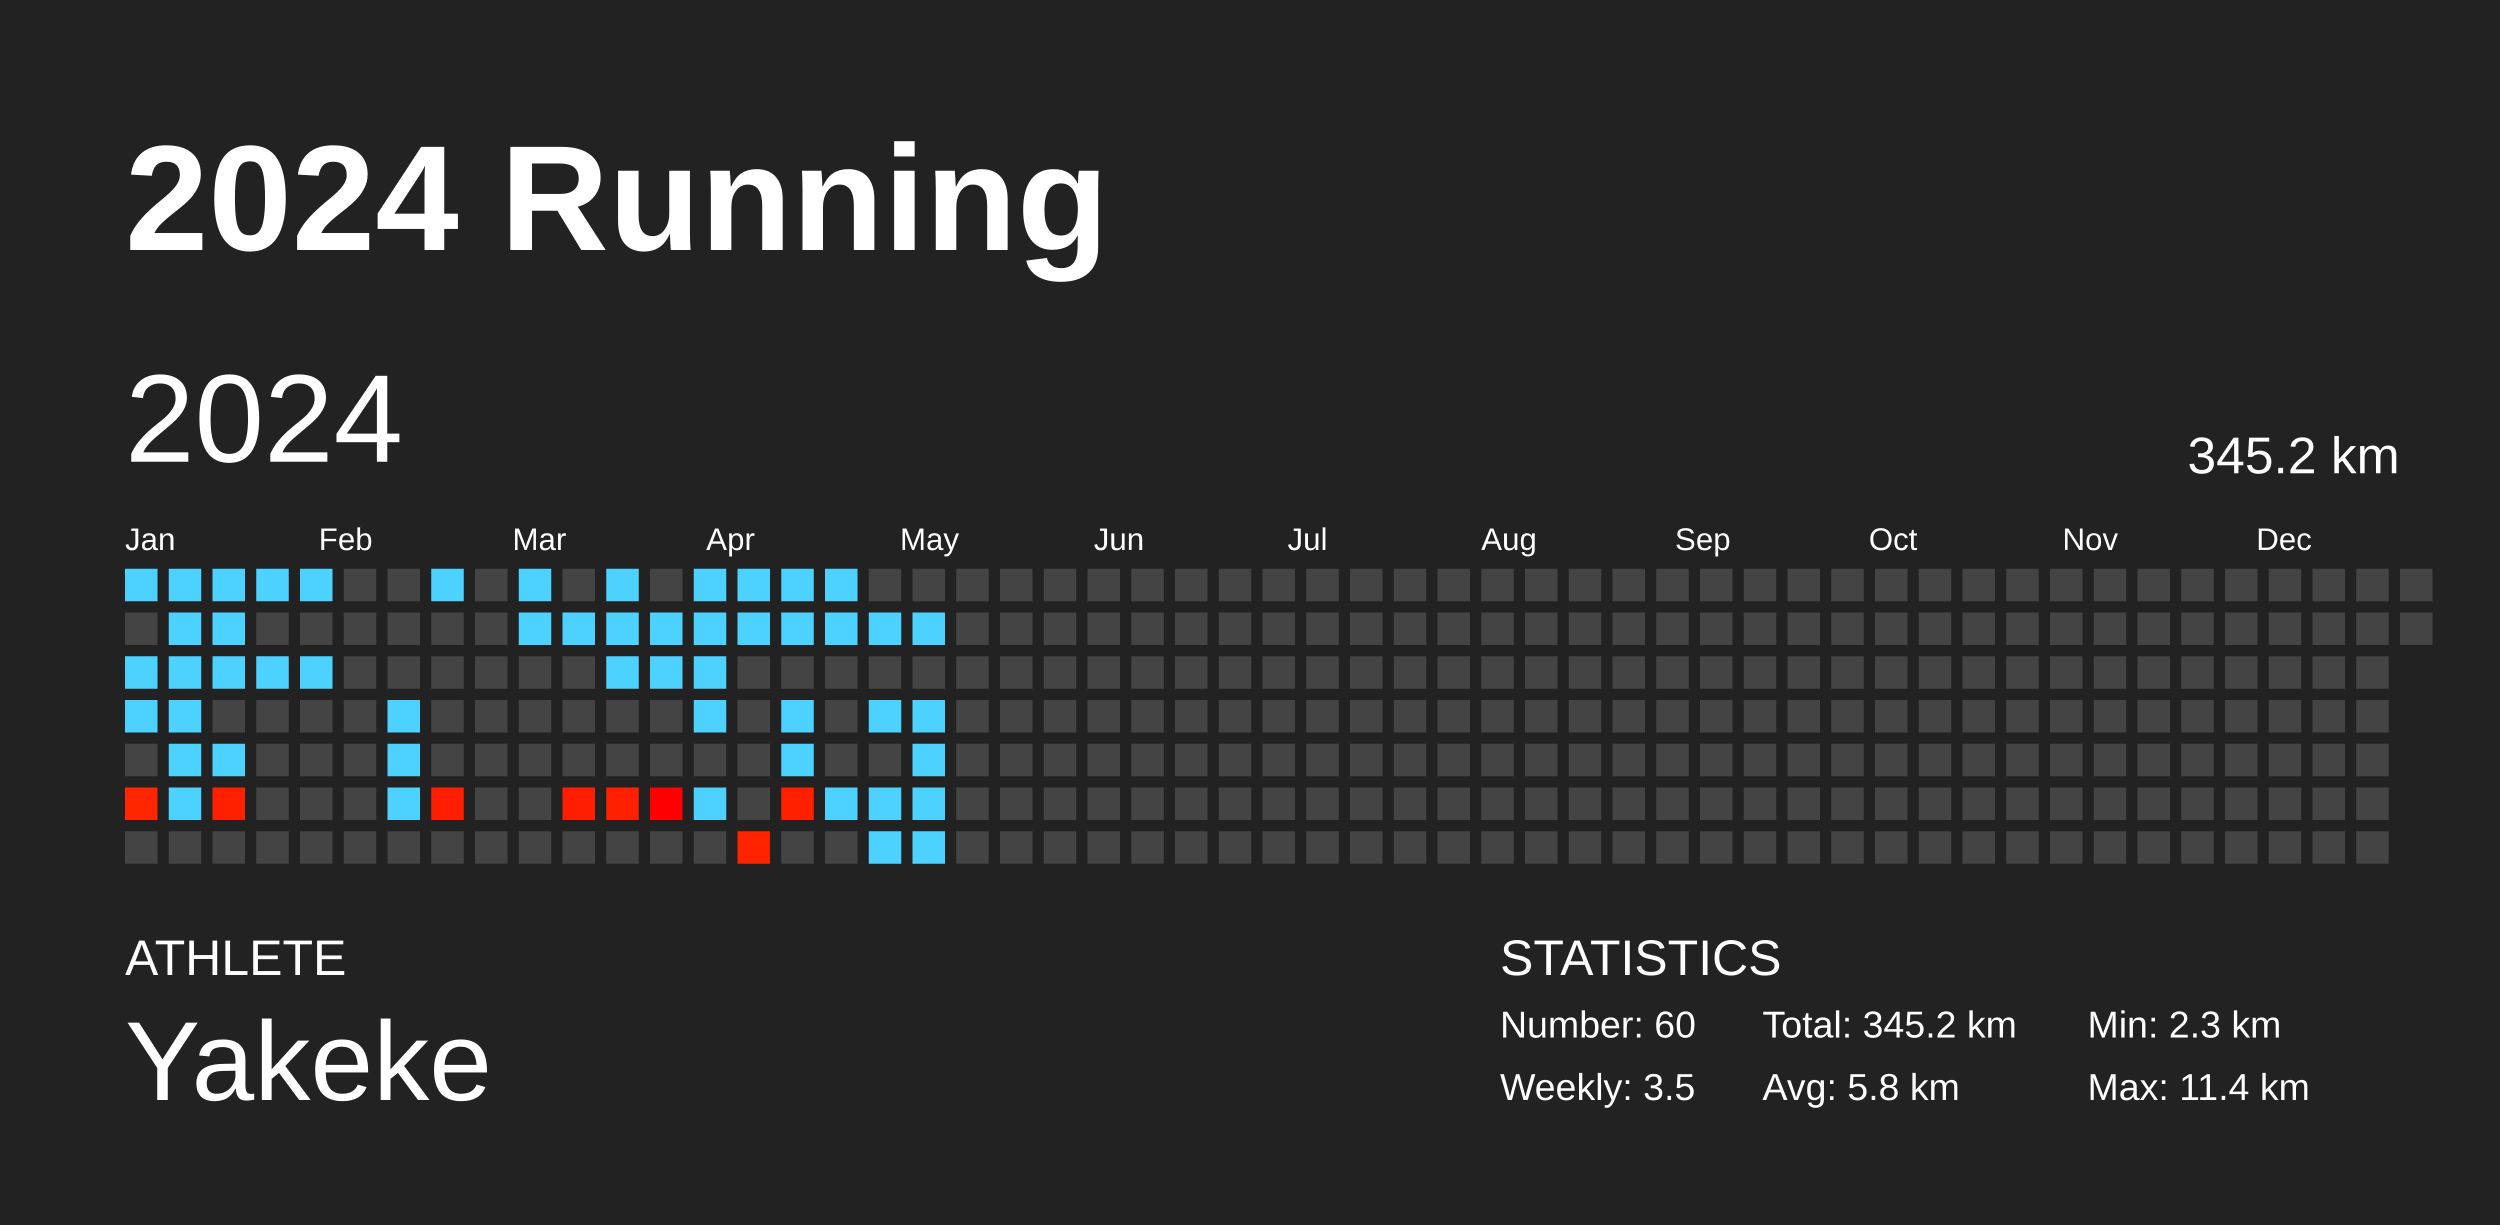
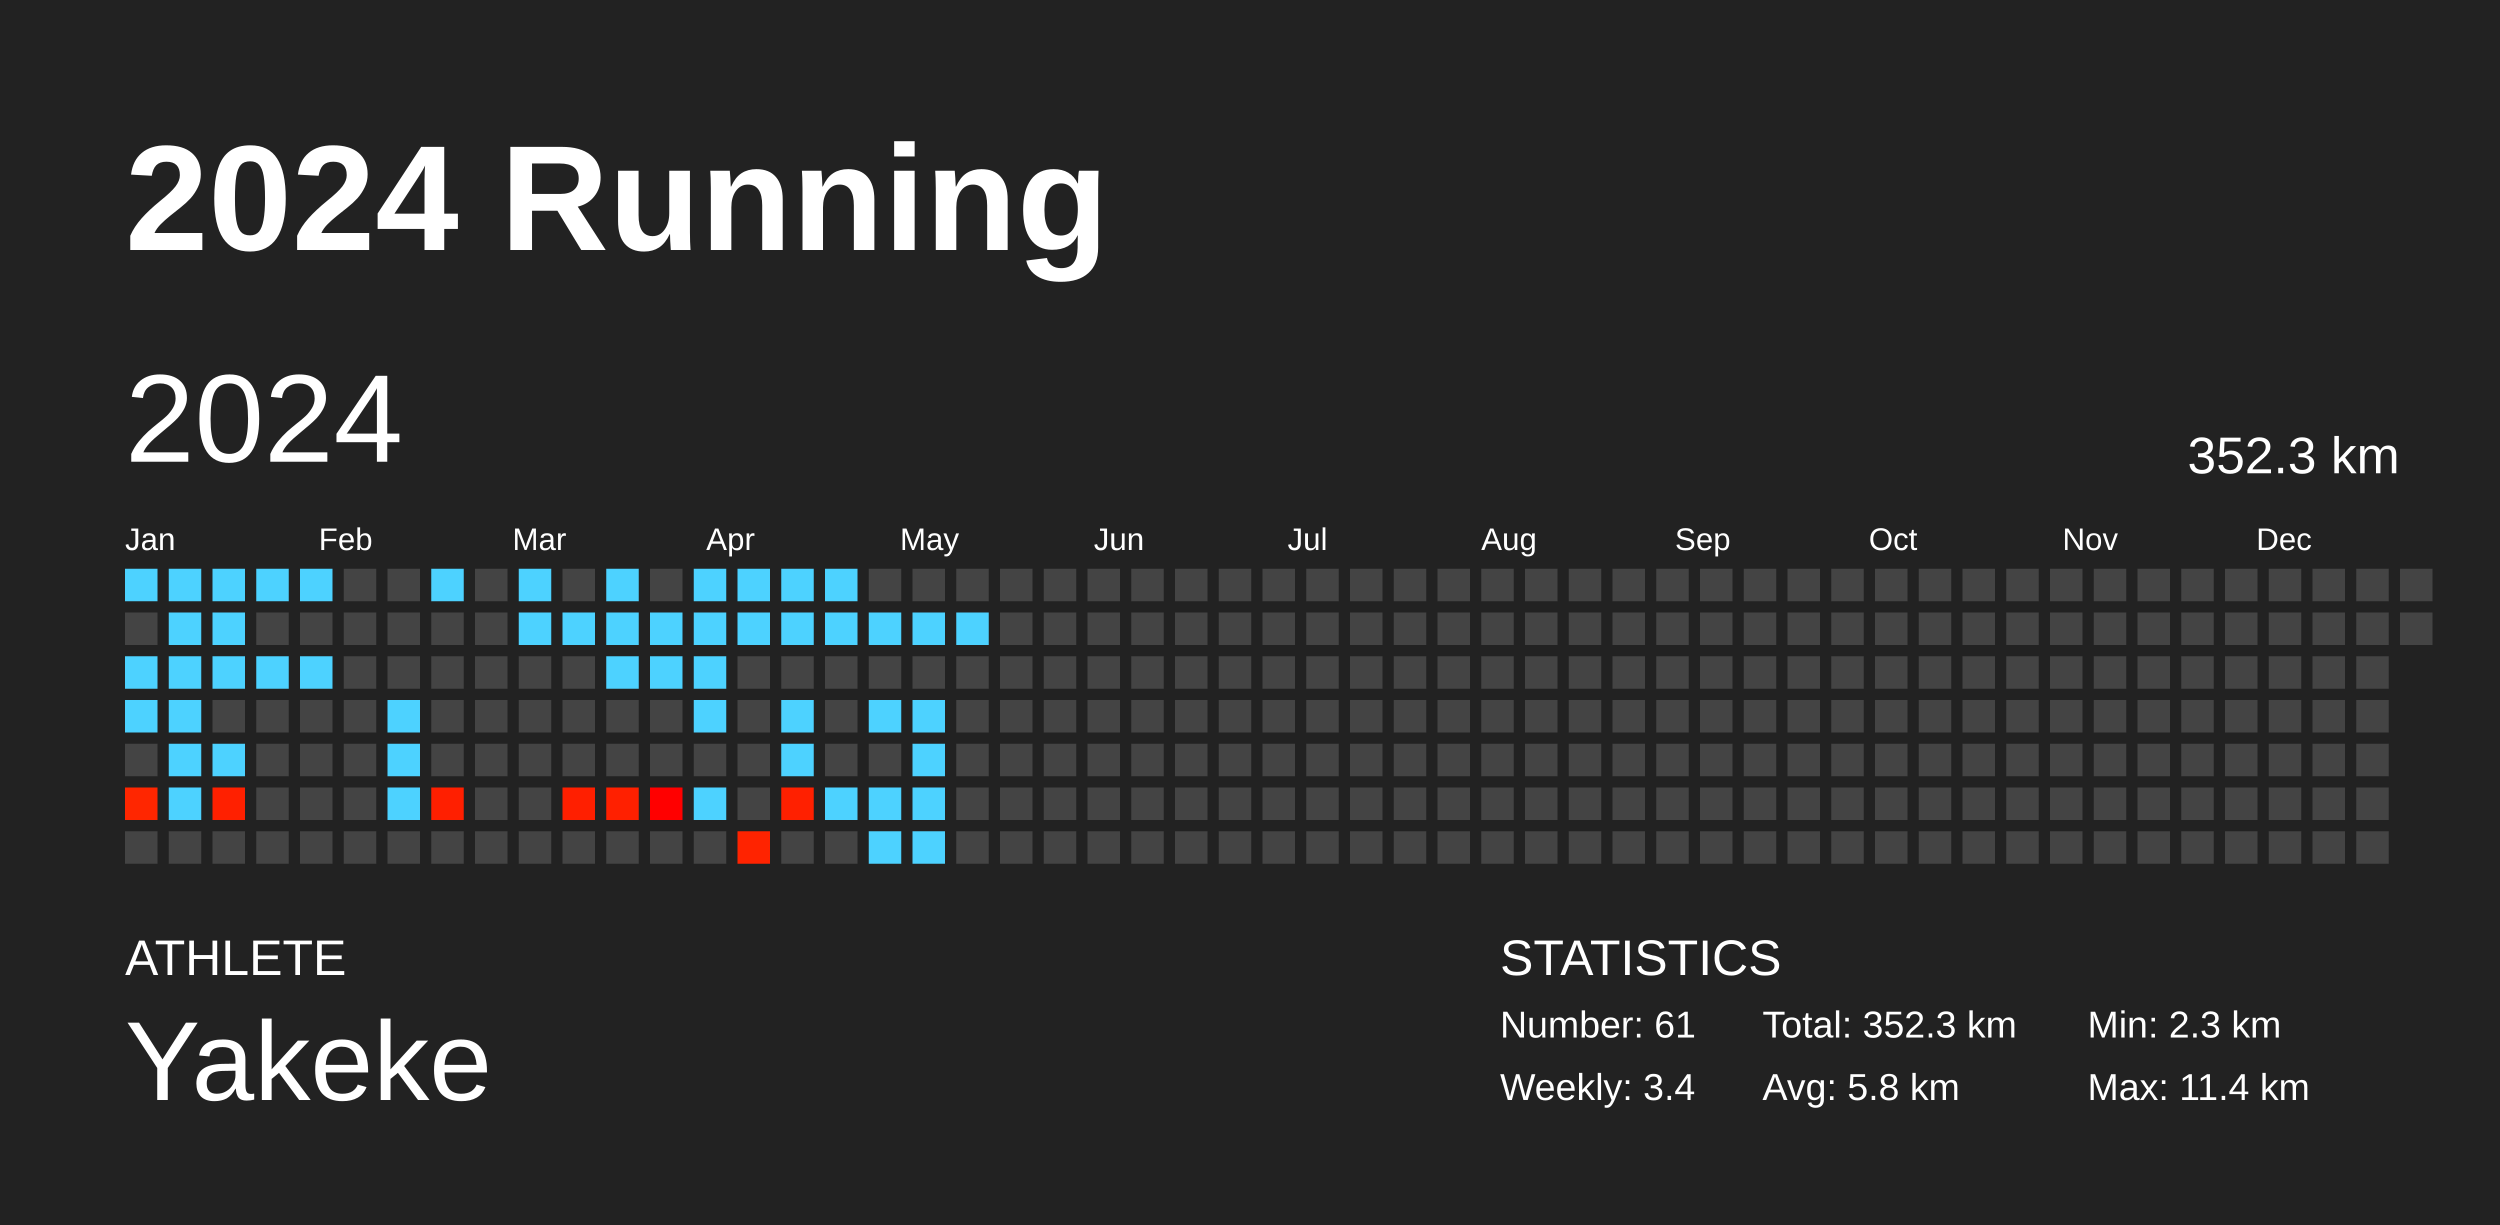
<svg xmlns="http://www.w3.org/2000/svg" baseProfile="full" height="98mm" version="1.1" viewBox="0,0,200,98" width="200mm">
  <defs />
  <rect fill="#222222" height="98" width="200" x="0" y="0" />
  <text fill="#FFFFFF" style="font-size:12px; font-family:Arial; font-weight:bold;" x="10" y="20">2024 Running</text>
  <text fill="#FFFFFF" style="font-size:4px; font-family:Arial" x="10" y="78">ATHLETE</text>
  <text fill="#FFFFFF" style="font-size:9px; font-family:Arial" x="10" y="88">Yakeke</text>
  <text fill="#FFFFFF" style="font-size:4px; font-family:Arial" x="120" y="78">STATISTICS</text>
-   <text fill="#FFFFFF" style="font-size:3px; font-family:Arial" x="120" y="83">Number: 60</text>
-   <text fill="#FFFFFF" style="font-size:3px; font-family:Arial" x="120" y="88">Weekly: 3.5</text>
-   <text fill="#FFFFFF" style="font-size:3px; font-family:Arial" x="141" y="83">Total: 345.2 km</text>
+   <text fill="#FFFFFF" style="font-size:3px; font-family:Arial" x="120" y="83">Number: 61</text>
+   <text fill="#FFFFFF" style="font-size:3px; font-family:Arial" x="120" y="88">Weekly: 3.4</text>
+   <text fill="#FFFFFF" style="font-size:3px; font-family:Arial" x="141" y="83">Total: 352.3 km</text>
  <text fill="#FFFFFF" style="font-size:3px; font-family:Arial" x="141" y="88">Avg: 5.8 km</text>
  <text fill="#FFFFFF" style="font-size:3px; font-family:Arial" x="167" y="83">Min: 2.3 km</text>
  <text fill="#FFFFFF" style="font-size:3px; font-family:Arial" x="167" y="88">Max: 11.4 km</text>
  <text dominant-baseline="hanging" fill="#FFFFFF" style="font-size:10.0px; font-family:Arial;" x="10" y="30">2024</text>
-   <text dominant-baseline="hanging" fill="#FFFFFF" style="font-size:4.125px; font-family:Arial;" x="175" y="35">345.2 km</text>
+   <text dominant-baseline="hanging" fill="#FFFFFF" style="font-size:4.125px; font-family:Arial;" x="175" y="35">352.3 km</text>
  <text fill="#FFFFFF" style="font-size:2.5px; font-family:Arial" x="10.0" y="44">Jan</text>
  <text fill="#FFFFFF" style="font-size:2.5px; font-family:Arial" x="25.5" y="44">Feb</text>
  <text fill="#FFFFFF" style="font-size:2.5px; font-family:Arial" x="41.0" y="44">Mar</text>
  <text fill="#FFFFFF" style="font-size:2.5px; font-family:Arial" x="56.5" y="44">Apr</text>
  <text fill="#FFFFFF" style="font-size:2.5px; font-family:Arial" x="72.0" y="44">May</text>
  <text fill="#FFFFFF" style="font-size:2.5px; font-family:Arial" x="87.5" y="44">Jun</text>
  <text fill="#FFFFFF" style="font-size:2.5px; font-family:Arial" x="103.0" y="44">Jul</text>
  <text fill="#FFFFFF" style="font-size:2.5px; font-family:Arial" x="118.5" y="44">Aug</text>
  <text fill="#FFFFFF" style="font-size:2.5px; font-family:Arial" x="134.0" y="44">Sep</text>
  <text fill="#FFFFFF" style="font-size:2.5px; font-family:Arial" x="149.5" y="44">Oct</text>
  <text fill="#FFFFFF" style="font-size:2.5px; font-family:Arial" x="165.0" y="44">Nov</text>
  <text fill="#FFFFFF" style="font-size:2.5px; font-family:Arial" x="180.5" y="44">Dec</text>
  <rect fill="#4dd2ff" height="2.6" width="2.6" x="10.0" y="45.5" />
  <rect fill="#444444" height="2.6" width="2.6" x="10.0" y="49.0" />
  <rect fill="#4dd2ff" height="2.6" width="2.6" x="10.0" y="52.5" />
  <rect fill="#4dd2ff" height="2.6" width="2.6" x="10.0" y="56.0" />
  <rect fill="#444444" height="2.6" width="2.6" x="10.0" y="59.5" />
  <rect fill="#ff2600" height="2.6" width="2.6" x="10.0" y="63.0" />
  <rect fill="#444444" height="2.6" width="2.6" x="10.0" y="66.5" />
  <rect fill="#4dd2ff" height="2.6" width="2.6" x="13.5" y="45.5" />
  <rect fill="#4dd2ff" height="2.6" width="2.6" x="13.5" y="49.0" />
  <rect fill="#4dd2ff" height="2.6" width="2.6" x="13.5" y="52.5" />
  <rect fill="#4dd2ff" height="2.6" width="2.6" x="13.5" y="56.0" />
  <rect fill="#4dd2ff" height="2.6" width="2.6" x="13.5" y="59.5" />
  <rect fill="#4dd2ff" height="2.6" width="2.6" x="13.5" y="63.0" />
  <rect fill="#444444" height="2.6" width="2.6" x="13.5" y="66.5" />
  <rect fill="#4dd2ff" height="2.6" width="2.6" x="17.0" y="45.5" />
  <rect fill="#4dd2ff" height="2.6" width="2.6" x="17.0" y="49.0" />
  <rect fill="#4dd2ff" height="2.6" width="2.6" x="17.0" y="52.5" />
  <rect fill="#444444" height="2.6" width="2.6" x="17.0" y="56.0" />
  <rect fill="#4dd2ff" height="2.6" width="2.6" x="17.0" y="59.5" />
  <rect fill="#ff2000" height="2.6" width="2.6" x="17.0" y="63.0" />
  <rect fill="#444444" height="2.6" width="2.6" x="17.0" y="66.5" />
  <rect fill="#4dd2ff" height="2.6" width="2.6" x="20.5" y="45.5" />
  <rect fill="#444444" height="2.6" width="2.6" x="20.5" y="49.0" />
  <rect fill="#4dd2ff" height="2.6" width="2.6" x="20.5" y="52.5" />
  <rect fill="#444444" height="2.6" width="2.6" x="20.5" y="56.0" />
  <rect fill="#444444" height="2.6" width="2.6" x="20.5" y="59.5" />
  <rect fill="#444444" height="2.6" width="2.6" x="20.5" y="63.0" />
  <rect fill="#444444" height="2.6" width="2.6" x="20.5" y="66.5" />
  <rect fill="#4dd2ff" height="2.6" width="2.6" x="24.0" y="45.5" />
  <rect fill="#444444" height="2.6" width="2.6" x="24.0" y="49.0" />
  <rect fill="#4dd2ff" height="2.6" width="2.6" x="24.0" y="52.5" />
  <rect fill="#444444" height="2.6" width="2.6" x="24.0" y="56.0" />
  <rect fill="#444444" height="2.6" width="2.6" x="24.0" y="59.5" />
  <rect fill="#444444" height="2.6" width="2.6" x="24.0" y="63.0" />
  <rect fill="#444444" height="2.6" width="2.6" x="24.0" y="66.5" />
  <rect fill="#444444" height="2.6" width="2.6" x="27.5" y="45.5" />
  <rect fill="#444444" height="2.6" width="2.6" x="27.5" y="49.0" />
  <rect fill="#444444" height="2.6" width="2.6" x="27.5" y="52.5" />
  <rect fill="#444444" height="2.6" width="2.6" x="27.5" y="56.0" />
  <rect fill="#444444" height="2.6" width="2.6" x="27.5" y="59.5" />
  <rect fill="#444444" height="2.6" width="2.6" x="27.5" y="63.0" />
  <rect fill="#444444" height="2.6" width="2.6" x="27.5" y="66.5" />
  <rect fill="#444444" height="2.6" width="2.6" x="31.0" y="45.5" />
  <rect fill="#444444" height="2.6" width="2.6" x="31.0" y="49.0" />
  <rect fill="#444444" height="2.6" width="2.6" x="31.0" y="52.5" />
  <rect fill="#4dd2ff" height="2.6" width="2.6" x="31.0" y="56.0" />
  <rect fill="#4dd2ff" height="2.6" width="2.6" x="31.0" y="59.5" />
  <rect fill="#4dd2ff" height="2.6" width="2.6" x="31.0" y="63.0" />
  <rect fill="#444444" height="2.6" width="2.6" x="31.0" y="66.5" />
  <rect fill="#4dd2ff" height="2.6" width="2.6" x="34.5" y="45.5" />
  <rect fill="#444444" height="2.6" width="2.6" x="34.5" y="49.0" />
  <rect fill="#444444" height="2.6" width="2.6" x="34.5" y="52.5" />
  <rect fill="#444444" height="2.6" width="2.6" x="34.5" y="56.0" />
  <rect fill="#444444" height="2.6" width="2.6" x="34.5" y="59.5" />
  <rect fill="#ff1f00" height="2.6" width="2.6" x="34.5" y="63.0" />
  <rect fill="#444444" height="2.6" width="2.6" x="34.5" y="66.5" />
  <rect fill="#444444" height="2.6" width="2.6" x="38.0" y="45.5" />
  <rect fill="#444444" height="2.6" width="2.6" x="38.0" y="49.0" />
  <rect fill="#444444" height="2.6" width="2.6" x="38.0" y="52.5" />
  <rect fill="#444444" height="2.6" width="2.6" x="38.0" y="56.0" />
  <rect fill="#444444" height="2.6" width="2.6" x="38.0" y="59.5" />
  <rect fill="#444444" height="2.6" width="2.6" x="38.0" y="63.0" />
  <rect fill="#444444" height="2.6" width="2.6" x="38.0" y="66.5" />
  <rect fill="#4dd2ff" height="2.6" width="2.6" x="41.5" y="45.5" />
  <rect fill="#4dd2ff" height="2.6" width="2.6" x="41.5" y="49.0" />
  <rect fill="#444444" height="2.6" width="2.6" x="41.5" y="52.5" />
  <rect fill="#444444" height="2.6" width="2.6" x="41.5" y="56.0" />
  <rect fill="#444444" height="2.6" width="2.6" x="41.5" y="59.5" />
  <rect fill="#444444" height="2.6" width="2.6" x="41.5" y="63.0" />
  <rect fill="#444444" height="2.6" width="2.6" x="41.5" y="66.5" />
  <rect fill="#444444" height="2.6" width="2.6" x="45.0" y="45.5" />
  <rect fill="#4dd2ff" height="2.6" width="2.6" x="45.0" y="49.0" />
  <rect fill="#444444" height="2.6" width="2.6" x="45.0" y="52.5" />
  <rect fill="#444444" height="2.6" width="2.6" x="45.0" y="56.0" />
  <rect fill="#444444" height="2.6" width="2.6" x="45.0" y="59.5" />
  <rect fill="#ff1f00" height="2.6" width="2.6" x="45.0" y="63.0" />
  <rect fill="#444444" height="2.6" width="2.6" x="45.0" y="66.5" />
  <rect fill="#4dd2ff" height="2.6" width="2.6" x="48.5" y="45.5" />
  <rect fill="#4dd2ff" height="2.6" width="2.6" x="48.5" y="49.0" />
  <rect fill="#4dd2ff" height="2.6" width="2.6" x="48.5" y="52.5" />
  <rect fill="#444444" height="2.6" width="2.6" x="48.5" y="56.0" />
  <rect fill="#444444" height="2.6" width="2.6" x="48.5" y="59.5" />
  <rect fill="#ff2000" height="2.6" width="2.6" x="48.5" y="63.0" />
  <rect fill="#444444" height="2.6" width="2.6" x="48.5" y="66.5" />
  <rect fill="#444444" height="2.6" width="2.6" x="52.0" y="45.5" />
  <rect fill="#4dd2ff" height="2.6" width="2.6" x="52.0" y="49.0" />
  <rect fill="#4dd2ff" height="2.6" width="2.6" x="52.0" y="52.5" />
  <rect fill="#444444" height="2.6" width="2.6" x="52.0" y="56.0" />
  <rect fill="#444444" height="2.6" width="2.6" x="52.0" y="59.5" />
  <rect fill="#ff0000" height="2.6" width="2.6" x="52.0" y="63.0" />
  <rect fill="#444444" height="2.6" width="2.6" x="52.0" y="66.5" />
  <rect fill="#4dd2ff" height="2.6" width="2.6" x="55.5" y="45.5" />
  <rect fill="#4dd2ff" height="2.6" width="2.6" x="55.5" y="49.0" />
  <rect fill="#4dd2ff" height="2.6" width="2.6" x="55.5" y="52.5" />
  <rect fill="#4dd2ff" height="2.6" width="2.6" x="55.5" y="56.0" />
  <rect fill="#444444" height="2.6" width="2.6" x="55.5" y="59.5" />
  <rect fill="#4dd2ff" height="2.6" width="2.6" x="55.5" y="63.0" />
  <rect fill="#444444" height="2.6" width="2.6" x="55.5" y="66.5" />
  <rect fill="#4dd2ff" height="2.6" width="2.6" x="59.0" y="45.5" />
  <rect fill="#4dd2ff" height="2.6" width="2.6" x="59.0" y="49.0" />
  <rect fill="#444444" height="2.6" width="2.6" x="59.0" y="52.5" />
  <rect fill="#444444" height="2.6" width="2.6" x="59.0" y="56.0" />
  <rect fill="#444444" height="2.6" width="2.6" x="59.0" y="59.5" />
  <rect fill="#444444" height="2.6" width="2.6" x="59.0" y="63.0" />
  <rect fill="#ff2300" height="2.6" width="2.6" x="59.0" y="66.5" />
  <rect fill="#4dd2ff" height="2.6" width="2.6" x="62.5" y="45.5" />
  <rect fill="#4dd2ff" height="2.6" width="2.6" x="62.5" y="49.0" />
  <rect fill="#444444" height="2.6" width="2.6" x="62.5" y="52.5" />
  <rect fill="#4dd2ff" height="2.6" width="2.6" x="62.5" y="56.0" />
  <rect fill="#4dd2ff" height="2.6" width="2.6" x="62.5" y="59.5" />
  <rect fill="#ff2000" height="2.6" width="2.6" x="62.5" y="63.0" />
  <rect fill="#444444" height="2.6" width="2.6" x="62.5" y="66.5" />
  <rect fill="#4dd2ff" height="2.6" width="2.6" x="66.0" y="45.5" />
  <rect fill="#4dd2ff" height="2.6" width="2.6" x="66.0" y="49.0" />
  <rect fill="#444444" height="2.6" width="2.6" x="66.0" y="52.5" />
  <rect fill="#444444" height="2.6" width="2.6" x="66.0" y="56.0" />
  <rect fill="#444444" height="2.6" width="2.6" x="66.0" y="59.5" />
  <rect fill="#4dd2ff" height="2.6" width="2.6" x="66.0" y="63.0" />
  <rect fill="#444444" height="2.6" width="2.6" x="66.0" y="66.5" />
  <rect fill="#444444" height="2.6" width="2.6" x="69.5" y="45.5" />
  <rect fill="#4dd2ff" height="2.6" width="2.6" x="69.5" y="49.0" />
  <rect fill="#444444" height="2.6" width="2.6" x="69.5" y="52.5" />
  <rect fill="#4dd2ff" height="2.6" width="2.6" x="69.5" y="56.0" />
  <rect fill="#444444" height="2.6" width="2.6" x="69.5" y="59.5" />
  <rect fill="#4dd2ff" height="2.6" width="2.6" x="69.5" y="63.0" />
  <rect fill="#4dd2ff" height="2.6" width="2.6" x="69.5" y="66.5" />
  <rect fill="#444444" height="2.6" width="2.6" x="73.0" y="45.5" />
  <rect fill="#4dd2ff" height="2.6" width="2.6" x="73.0" y="49.0" />
  <rect fill="#444444" height="2.6" width="2.6" x="73.0" y="52.5" />
  <rect fill="#4dd2ff" height="2.6" width="2.6" x="73.0" y="56.0" />
  <rect fill="#4dd2ff" height="2.6" width="2.6" x="73.0" y="59.5" />
  <rect fill="#4dd2ff" height="2.6" width="2.6" x="73.0" y="63.0" />
  <rect fill="#4dd2ff" height="2.6" width="2.6" x="73.0" y="66.5" />
  <rect fill="#444444" height="2.6" width="2.6" x="76.5" y="45.5" />
-   <rect fill="#444444" height="2.6" width="2.6" x="76.5" y="49.0" />
+   <rect fill="#4dd2ff" height="2.6" width="2.6" x="76.5" y="49.0" />
  <rect fill="#444444" height="2.6" width="2.6" x="76.5" y="52.5" />
  <rect fill="#444444" height="2.6" width="2.6" x="76.5" y="56.0" />
  <rect fill="#444444" height="2.6" width="2.6" x="76.5" y="59.5" />
  <rect fill="#444444" height="2.6" width="2.6" x="76.5" y="63.0" />
  <rect fill="#444444" height="2.6" width="2.6" x="76.5" y="66.5" />
  <rect fill="#444444" height="2.6" width="2.6" x="80.0" y="45.5" />
  <rect fill="#444444" height="2.6" width="2.6" x="80.0" y="49.0" />
  <rect fill="#444444" height="2.6" width="2.6" x="80.0" y="52.5" />
  <rect fill="#444444" height="2.6" width="2.6" x="80.0" y="56.0" />
  <rect fill="#444444" height="2.6" width="2.6" x="80.0" y="59.5" />
  <rect fill="#444444" height="2.6" width="2.6" x="80.0" y="63.0" />
  <rect fill="#444444" height="2.6" width="2.6" x="80.0" y="66.5" />
  <rect fill="#444444" height="2.6" width="2.6" x="83.5" y="45.5" />
  <rect fill="#444444" height="2.6" width="2.6" x="83.5" y="49.0" />
  <rect fill="#444444" height="2.6" width="2.6" x="83.5" y="52.5" />
  <rect fill="#444444" height="2.6" width="2.6" x="83.5" y="56.0" />
  <rect fill="#444444" height="2.6" width="2.6" x="83.5" y="59.5" />
  <rect fill="#444444" height="2.6" width="2.6" x="83.5" y="63.0" />
  <rect fill="#444444" height="2.6" width="2.6" x="83.5" y="66.5" />
  <rect fill="#444444" height="2.6" width="2.6" x="87.0" y="45.5" />
  <rect fill="#444444" height="2.6" width="2.6" x="87.0" y="49.0" />
  <rect fill="#444444" height="2.6" width="2.6" x="87.0" y="52.5" />
  <rect fill="#444444" height="2.6" width="2.6" x="87.0" y="56.0" />
  <rect fill="#444444" height="2.6" width="2.6" x="87.0" y="59.5" />
  <rect fill="#444444" height="2.6" width="2.6" x="87.0" y="63.0" />
  <rect fill="#444444" height="2.6" width="2.6" x="87.0" y="66.5" />
  <rect fill="#444444" height="2.6" width="2.6" x="90.5" y="45.5" />
  <rect fill="#444444" height="2.6" width="2.6" x="90.5" y="49.0" />
  <rect fill="#444444" height="2.6" width="2.6" x="90.5" y="52.5" />
  <rect fill="#444444" height="2.6" width="2.6" x="90.5" y="56.0" />
  <rect fill="#444444" height="2.6" width="2.6" x="90.5" y="59.5" />
  <rect fill="#444444" height="2.6" width="2.6" x="90.5" y="63.0" />
  <rect fill="#444444" height="2.6" width="2.6" x="90.5" y="66.5" />
  <rect fill="#444444" height="2.6" width="2.6" x="94.0" y="45.5" />
  <rect fill="#444444" height="2.6" width="2.6" x="94.0" y="49.0" />
  <rect fill="#444444" height="2.6" width="2.6" x="94.0" y="52.5" />
  <rect fill="#444444" height="2.6" width="2.6" x="94.0" y="56.0" />
  <rect fill="#444444" height="2.6" width="2.6" x="94.0" y="59.5" />
  <rect fill="#444444" height="2.6" width="2.6" x="94.0" y="63.0" />
  <rect fill="#444444" height="2.6" width="2.6" x="94.0" y="66.5" />
  <rect fill="#444444" height="2.6" width="2.6" x="97.5" y="45.5" />
  <rect fill="#444444" height="2.6" width="2.6" x="97.5" y="49.0" />
  <rect fill="#444444" height="2.6" width="2.6" x="97.5" y="52.5" />
  <rect fill="#444444" height="2.6" width="2.6" x="97.5" y="56.0" />
  <rect fill="#444444" height="2.6" width="2.6" x="97.5" y="59.5" />
  <rect fill="#444444" height="2.6" width="2.6" x="97.5" y="63.0" />
  <rect fill="#444444" height="2.6" width="2.6" x="97.5" y="66.5" />
  <rect fill="#444444" height="2.6" width="2.6" x="101.0" y="45.5" />
  <rect fill="#444444" height="2.6" width="2.6" x="101.0" y="49.0" />
  <rect fill="#444444" height="2.6" width="2.6" x="101.0" y="52.5" />
  <rect fill="#444444" height="2.6" width="2.6" x="101.0" y="56.0" />
  <rect fill="#444444" height="2.6" width="2.6" x="101.0" y="59.5" />
  <rect fill="#444444" height="2.6" width="2.6" x="101.0" y="63.0" />
  <rect fill="#444444" height="2.6" width="2.6" x="101.0" y="66.5" />
  <rect fill="#444444" height="2.6" width="2.6" x="104.5" y="45.5" />
  <rect fill="#444444" height="2.6" width="2.6" x="104.5" y="49.0" />
  <rect fill="#444444" height="2.6" width="2.6" x="104.5" y="52.5" />
  <rect fill="#444444" height="2.6" width="2.6" x="104.5" y="56.0" />
  <rect fill="#444444" height="2.6" width="2.6" x="104.5" y="59.5" />
  <rect fill="#444444" height="2.6" width="2.6" x="104.5" y="63.0" />
  <rect fill="#444444" height="2.6" width="2.6" x="104.5" y="66.5" />
  <rect fill="#444444" height="2.6" width="2.6" x="108.0" y="45.5" />
  <rect fill="#444444" height="2.6" width="2.6" x="108.0" y="49.0" />
  <rect fill="#444444" height="2.6" width="2.6" x="108.0" y="52.5" />
  <rect fill="#444444" height="2.6" width="2.6" x="108.0" y="56.0" />
  <rect fill="#444444" height="2.6" width="2.6" x="108.0" y="59.5" />
  <rect fill="#444444" height="2.6" width="2.6" x="108.0" y="63.0" />
  <rect fill="#444444" height="2.6" width="2.6" x="108.0" y="66.5" />
  <rect fill="#444444" height="2.6" width="2.6" x="111.5" y="45.5" />
  <rect fill="#444444" height="2.6" width="2.6" x="111.5" y="49.0" />
  <rect fill="#444444" height="2.6" width="2.6" x="111.5" y="52.5" />
  <rect fill="#444444" height="2.6" width="2.6" x="111.5" y="56.0" />
  <rect fill="#444444" height="2.6" width="2.6" x="111.5" y="59.5" />
  <rect fill="#444444" height="2.6" width="2.6" x="111.5" y="63.0" />
  <rect fill="#444444" height="2.6" width="2.6" x="111.5" y="66.5" />
  <rect fill="#444444" height="2.6" width="2.6" x="115.0" y="45.5" />
  <rect fill="#444444" height="2.6" width="2.6" x="115.0" y="49.0" />
  <rect fill="#444444" height="2.6" width="2.6" x="115.0" y="52.5" />
  <rect fill="#444444" height="2.6" width="2.6" x="115.0" y="56.0" />
  <rect fill="#444444" height="2.6" width="2.6" x="115.0" y="59.5" />
  <rect fill="#444444" height="2.6" width="2.6" x="115.0" y="63.0" />
  <rect fill="#444444" height="2.6" width="2.6" x="115.0" y="66.5" />
  <rect fill="#444444" height="2.6" width="2.6" x="118.5" y="45.5" />
  <rect fill="#444444" height="2.6" width="2.6" x="118.5" y="49.0" />
  <rect fill="#444444" height="2.6" width="2.6" x="118.5" y="52.5" />
  <rect fill="#444444" height="2.6" width="2.6" x="118.5" y="56.0" />
  <rect fill="#444444" height="2.6" width="2.6" x="118.5" y="59.5" />
  <rect fill="#444444" height="2.6" width="2.6" x="118.5" y="63.0" />
  <rect fill="#444444" height="2.6" width="2.6" x="118.5" y="66.5" />
  <rect fill="#444444" height="2.6" width="2.6" x="122.0" y="45.5" />
  <rect fill="#444444" height="2.6" width="2.6" x="122.0" y="49.0" />
  <rect fill="#444444" height="2.6" width="2.6" x="122.0" y="52.5" />
  <rect fill="#444444" height="2.6" width="2.6" x="122.0" y="56.0" />
  <rect fill="#444444" height="2.6" width="2.6" x="122.0" y="59.5" />
  <rect fill="#444444" height="2.6" width="2.6" x="122.0" y="63.0" />
  <rect fill="#444444" height="2.6" width="2.6" x="122.0" y="66.5" />
  <rect fill="#444444" height="2.6" width="2.6" x="125.5" y="45.5" />
  <rect fill="#444444" height="2.6" width="2.6" x="125.5" y="49.0" />
  <rect fill="#444444" height="2.6" width="2.6" x="125.5" y="52.5" />
  <rect fill="#444444" height="2.6" width="2.6" x="125.5" y="56.0" />
  <rect fill="#444444" height="2.6" width="2.6" x="125.5" y="59.5" />
  <rect fill="#444444" height="2.6" width="2.6" x="125.5" y="63.0" />
  <rect fill="#444444" height="2.6" width="2.6" x="125.5" y="66.5" />
  <rect fill="#444444" height="2.6" width="2.6" x="129.0" y="45.5" />
  <rect fill="#444444" height="2.6" width="2.6" x="129.0" y="49.0" />
  <rect fill="#444444" height="2.6" width="2.6" x="129.0" y="52.5" />
  <rect fill="#444444" height="2.6" width="2.6" x="129.0" y="56.0" />
  <rect fill="#444444" height="2.6" width="2.6" x="129.0" y="59.5" />
  <rect fill="#444444" height="2.6" width="2.6" x="129.0" y="63.0" />
  <rect fill="#444444" height="2.6" width="2.6" x="129.0" y="66.5" />
  <rect fill="#444444" height="2.6" width="2.6" x="132.5" y="45.5" />
  <rect fill="#444444" height="2.6" width="2.6" x="132.5" y="49.0" />
  <rect fill="#444444" height="2.6" width="2.6" x="132.5" y="52.5" />
  <rect fill="#444444" height="2.6" width="2.6" x="132.5" y="56.0" />
  <rect fill="#444444" height="2.6" width="2.6" x="132.5" y="59.5" />
  <rect fill="#444444" height="2.6" width="2.6" x="132.5" y="63.0" />
  <rect fill="#444444" height="2.6" width="2.6" x="132.5" y="66.5" />
  <rect fill="#444444" height="2.6" width="2.6" x="136.0" y="45.5" />
  <rect fill="#444444" height="2.6" width="2.6" x="136.0" y="49.0" />
  <rect fill="#444444" height="2.6" width="2.6" x="136.0" y="52.5" />
  <rect fill="#444444" height="2.6" width="2.6" x="136.0" y="56.0" />
  <rect fill="#444444" height="2.6" width="2.6" x="136.0" y="59.5" />
  <rect fill="#444444" height="2.6" width="2.6" x="136.0" y="63.0" />
  <rect fill="#444444" height="2.6" width="2.6" x="136.0" y="66.5" />
  <rect fill="#444444" height="2.6" width="2.6" x="139.5" y="45.5" />
  <rect fill="#444444" height="2.6" width="2.6" x="139.5" y="49.0" />
  <rect fill="#444444" height="2.6" width="2.6" x="139.5" y="52.5" />
  <rect fill="#444444" height="2.6" width="2.6" x="139.5" y="56.0" />
  <rect fill="#444444" height="2.6" width="2.6" x="139.5" y="59.5" />
  <rect fill="#444444" height="2.6" width="2.6" x="139.5" y="63.0" />
  <rect fill="#444444" height="2.6" width="2.6" x="139.5" y="66.5" />
  <rect fill="#444444" height="2.6" width="2.6" x="143.0" y="45.5" />
  <rect fill="#444444" height="2.6" width="2.6" x="143.0" y="49.0" />
  <rect fill="#444444" height="2.6" width="2.6" x="143.0" y="52.5" />
  <rect fill="#444444" height="2.6" width="2.6" x="143.0" y="56.0" />
  <rect fill="#444444" height="2.6" width="2.6" x="143.0" y="59.5" />
  <rect fill="#444444" height="2.6" width="2.6" x="143.0" y="63.0" />
  <rect fill="#444444" height="2.6" width="2.6" x="143.0" y="66.5" />
  <rect fill="#444444" height="2.6" width="2.6" x="146.5" y="45.5" />
  <rect fill="#444444" height="2.6" width="2.6" x="146.5" y="49.0" />
  <rect fill="#444444" height="2.6" width="2.6" x="146.5" y="52.5" />
  <rect fill="#444444" height="2.6" width="2.6" x="146.5" y="56.0" />
  <rect fill="#444444" height="2.6" width="2.6" x="146.5" y="59.5" />
  <rect fill="#444444" height="2.6" width="2.6" x="146.5" y="63.0" />
  <rect fill="#444444" height="2.6" width="2.6" x="146.5" y="66.5" />
  <rect fill="#444444" height="2.6" width="2.6" x="150.0" y="45.5" />
  <rect fill="#444444" height="2.6" width="2.6" x="150.0" y="49.0" />
  <rect fill="#444444" height="2.6" width="2.6" x="150.0" y="52.5" />
  <rect fill="#444444" height="2.6" width="2.6" x="150.0" y="56.0" />
  <rect fill="#444444" height="2.6" width="2.6" x="150.0" y="59.5" />
  <rect fill="#444444" height="2.6" width="2.6" x="150.0" y="63.0" />
  <rect fill="#444444" height="2.6" width="2.6" x="150.0" y="66.5" />
  <rect fill="#444444" height="2.6" width="2.6" x="153.5" y="45.5" />
  <rect fill="#444444" height="2.6" width="2.6" x="153.5" y="49.0" />
  <rect fill="#444444" height="2.6" width="2.6" x="153.5" y="52.5" />
  <rect fill="#444444" height="2.6" width="2.6" x="153.5" y="56.0" />
  <rect fill="#444444" height="2.6" width="2.6" x="153.5" y="59.5" />
  <rect fill="#444444" height="2.6" width="2.6" x="153.5" y="63.0" />
  <rect fill="#444444" height="2.6" width="2.6" x="153.5" y="66.5" />
  <rect fill="#444444" height="2.6" width="2.6" x="157.0" y="45.5" />
  <rect fill="#444444" height="2.6" width="2.6" x="157.0" y="49.0" />
  <rect fill="#444444" height="2.6" width="2.6" x="157.0" y="52.5" />
  <rect fill="#444444" height="2.6" width="2.6" x="157.0" y="56.0" />
  <rect fill="#444444" height="2.6" width="2.6" x="157.0" y="59.5" />
  <rect fill="#444444" height="2.6" width="2.6" x="157.0" y="63.0" />
  <rect fill="#444444" height="2.6" width="2.6" x="157.0" y="66.5" />
  <rect fill="#444444" height="2.6" width="2.6" x="160.5" y="45.5" />
  <rect fill="#444444" height="2.6" width="2.6" x="160.5" y="49.0" />
  <rect fill="#444444" height="2.6" width="2.6" x="160.5" y="52.5" />
  <rect fill="#444444" height="2.6" width="2.6" x="160.5" y="56.0" />
  <rect fill="#444444" height="2.6" width="2.6" x="160.5" y="59.5" />
  <rect fill="#444444" height="2.6" width="2.6" x="160.5" y="63.0" />
  <rect fill="#444444" height="2.6" width="2.6" x="160.5" y="66.5" />
  <rect fill="#444444" height="2.6" width="2.6" x="164.0" y="45.5" />
  <rect fill="#444444" height="2.6" width="2.6" x="164.0" y="49.0" />
  <rect fill="#444444" height="2.6" width="2.6" x="164.0" y="52.5" />
  <rect fill="#444444" height="2.6" width="2.6" x="164.0" y="56.0" />
  <rect fill="#444444" height="2.6" width="2.6" x="164.0" y="59.5" />
  <rect fill="#444444" height="2.6" width="2.6" x="164.0" y="63.0" />
  <rect fill="#444444" height="2.6" width="2.6" x="164.0" y="66.5" />
  <rect fill="#444444" height="2.6" width="2.6" x="167.5" y="45.5" />
  <rect fill="#444444" height="2.6" width="2.6" x="167.5" y="49.0" />
  <rect fill="#444444" height="2.6" width="2.6" x="167.5" y="52.5" />
  <rect fill="#444444" height="2.6" width="2.6" x="167.5" y="56.0" />
  <rect fill="#444444" height="2.6" width="2.6" x="167.5" y="59.5" />
  <rect fill="#444444" height="2.6" width="2.6" x="167.5" y="63.0" />
  <rect fill="#444444" height="2.6" width="2.6" x="167.5" y="66.5" />
  <rect fill="#444444" height="2.6" width="2.6" x="171.0" y="45.5" />
  <rect fill="#444444" height="2.6" width="2.6" x="171.0" y="49.0" />
  <rect fill="#444444" height="2.6" width="2.6" x="171.0" y="52.5" />
  <rect fill="#444444" height="2.6" width="2.6" x="171.0" y="56.0" />
  <rect fill="#444444" height="2.6" width="2.6" x="171.0" y="59.5" />
  <rect fill="#444444" height="2.6" width="2.6" x="171.0" y="63.0" />
  <rect fill="#444444" height="2.6" width="2.6" x="171.0" y="66.5" />
  <rect fill="#444444" height="2.6" width="2.6" x="174.5" y="45.5" />
  <rect fill="#444444" height="2.6" width="2.6" x="174.5" y="49.0" />
  <rect fill="#444444" height="2.6" width="2.6" x="174.5" y="52.5" />
  <rect fill="#444444" height="2.6" width="2.6" x="174.5" y="56.0" />
  <rect fill="#444444" height="2.6" width="2.6" x="174.5" y="59.5" />
  <rect fill="#444444" height="2.6" width="2.6" x="174.5" y="63.0" />
  <rect fill="#444444" height="2.6" width="2.6" x="174.5" y="66.5" />
  <rect fill="#444444" height="2.6" width="2.6" x="178.0" y="45.5" />
  <rect fill="#444444" height="2.6" width="2.6" x="178.0" y="49.0" />
  <rect fill="#444444" height="2.6" width="2.6" x="178.0" y="52.5" />
  <rect fill="#444444" height="2.6" width="2.6" x="178.0" y="56.0" />
  <rect fill="#444444" height="2.6" width="2.6" x="178.0" y="59.5" />
  <rect fill="#444444" height="2.6" width="2.6" x="178.0" y="63.0" />
  <rect fill="#444444" height="2.6" width="2.6" x="178.0" y="66.5" />
  <rect fill="#444444" height="2.6" width="2.6" x="181.5" y="45.5" />
  <rect fill="#444444" height="2.6" width="2.6" x="181.5" y="49.0" />
  <rect fill="#444444" height="2.6" width="2.6" x="181.5" y="52.5" />
  <rect fill="#444444" height="2.6" width="2.6" x="181.5" y="56.0" />
  <rect fill="#444444" height="2.6" width="2.6" x="181.5" y="59.5" />
  <rect fill="#444444" height="2.6" width="2.6" x="181.5" y="63.0" />
  <rect fill="#444444" height="2.6" width="2.6" x="181.5" y="66.5" />
  <rect fill="#444444" height="2.6" width="2.6" x="185.0" y="45.5" />
  <rect fill="#444444" height="2.6" width="2.6" x="185.0" y="49.0" />
  <rect fill="#444444" height="2.6" width="2.6" x="185.0" y="52.5" />
  <rect fill="#444444" height="2.6" width="2.6" x="185.0" y="56.0" />
  <rect fill="#444444" height="2.6" width="2.6" x="185.0" y="59.5" />
  <rect fill="#444444" height="2.6" width="2.6" x="185.0" y="63.0" />
  <rect fill="#444444" height="2.6" width="2.6" x="185.0" y="66.5" />
  <rect fill="#444444" height="2.6" width="2.6" x="188.5" y="45.5" />
  <rect fill="#444444" height="2.6" width="2.6" x="188.5" y="49.0" />
  <rect fill="#444444" height="2.6" width="2.6" x="188.5" y="52.5" />
  <rect fill="#444444" height="2.6" width="2.6" x="188.5" y="56.0" />
  <rect fill="#444444" height="2.6" width="2.6" x="188.5" y="59.5" />
  <rect fill="#444444" height="2.6" width="2.6" x="188.5" y="63.0" />
  <rect fill="#444444" height="2.6" width="2.6" x="188.5" y="66.5" />
  <rect fill="#444444" height="2.6" width="2.6" x="192.0" y="45.5" />
  <rect fill="#444444" height="2.6" width="2.6" x="192.0" y="49.0" />
</svg>
